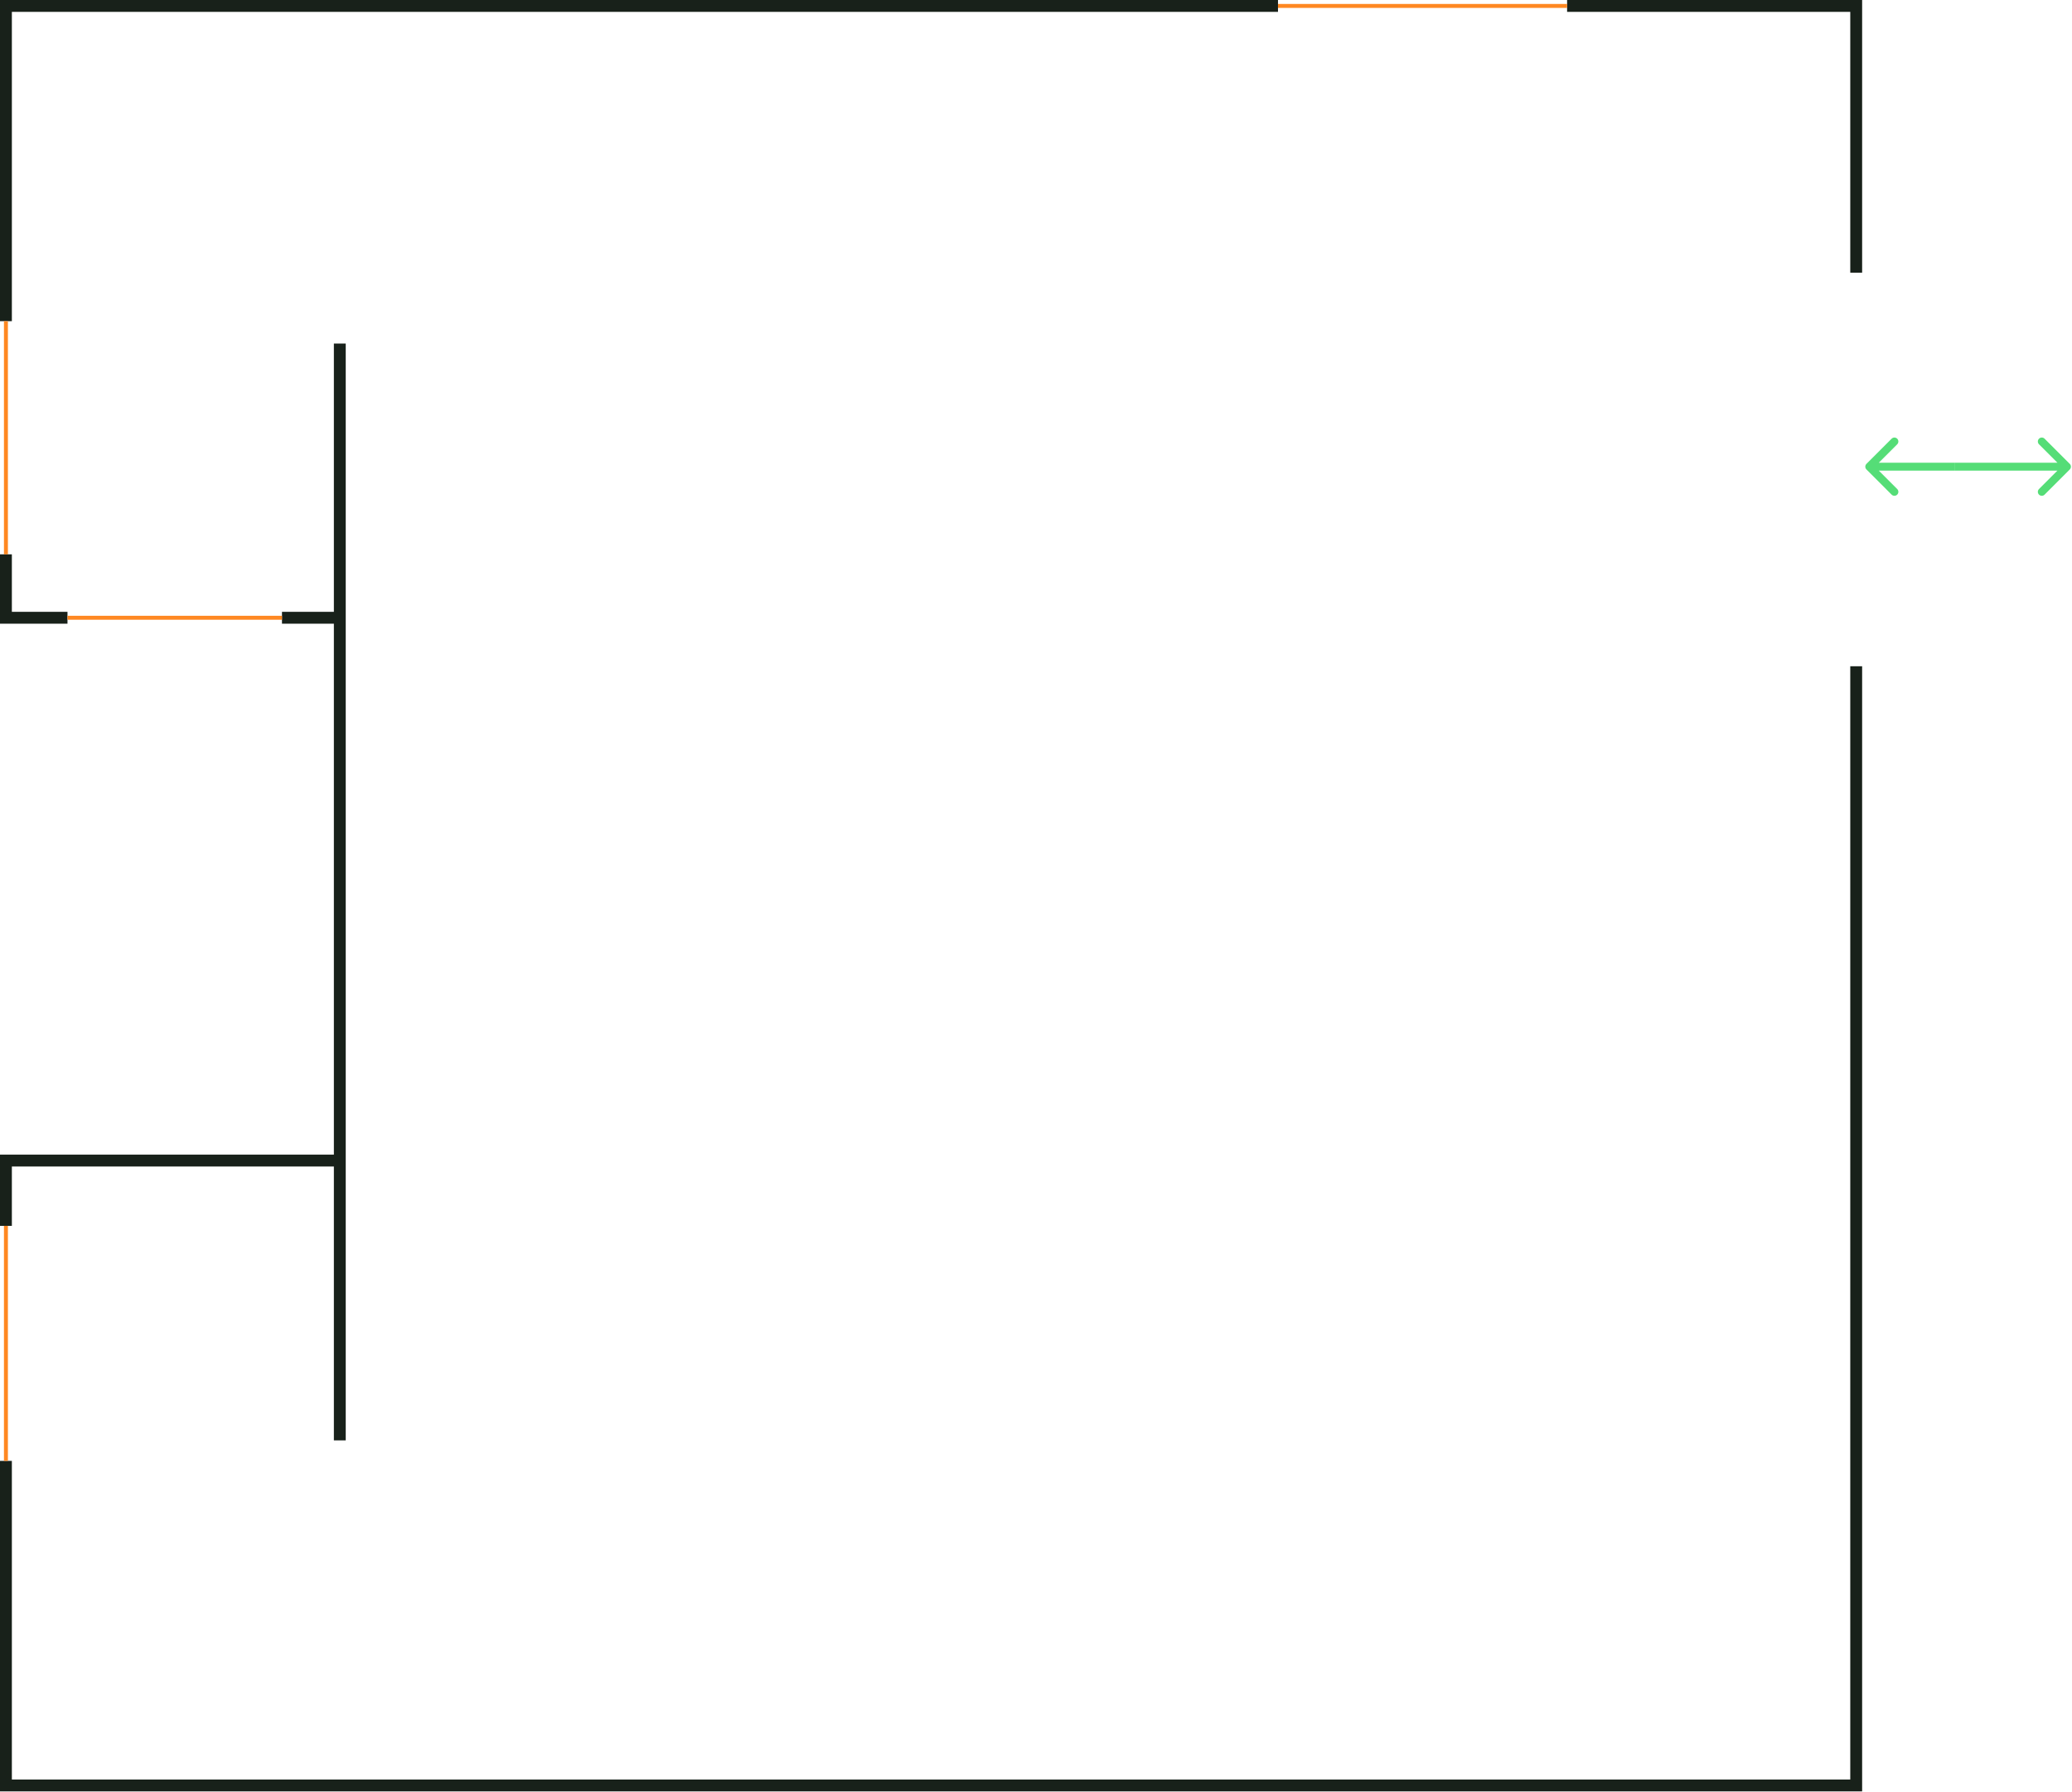
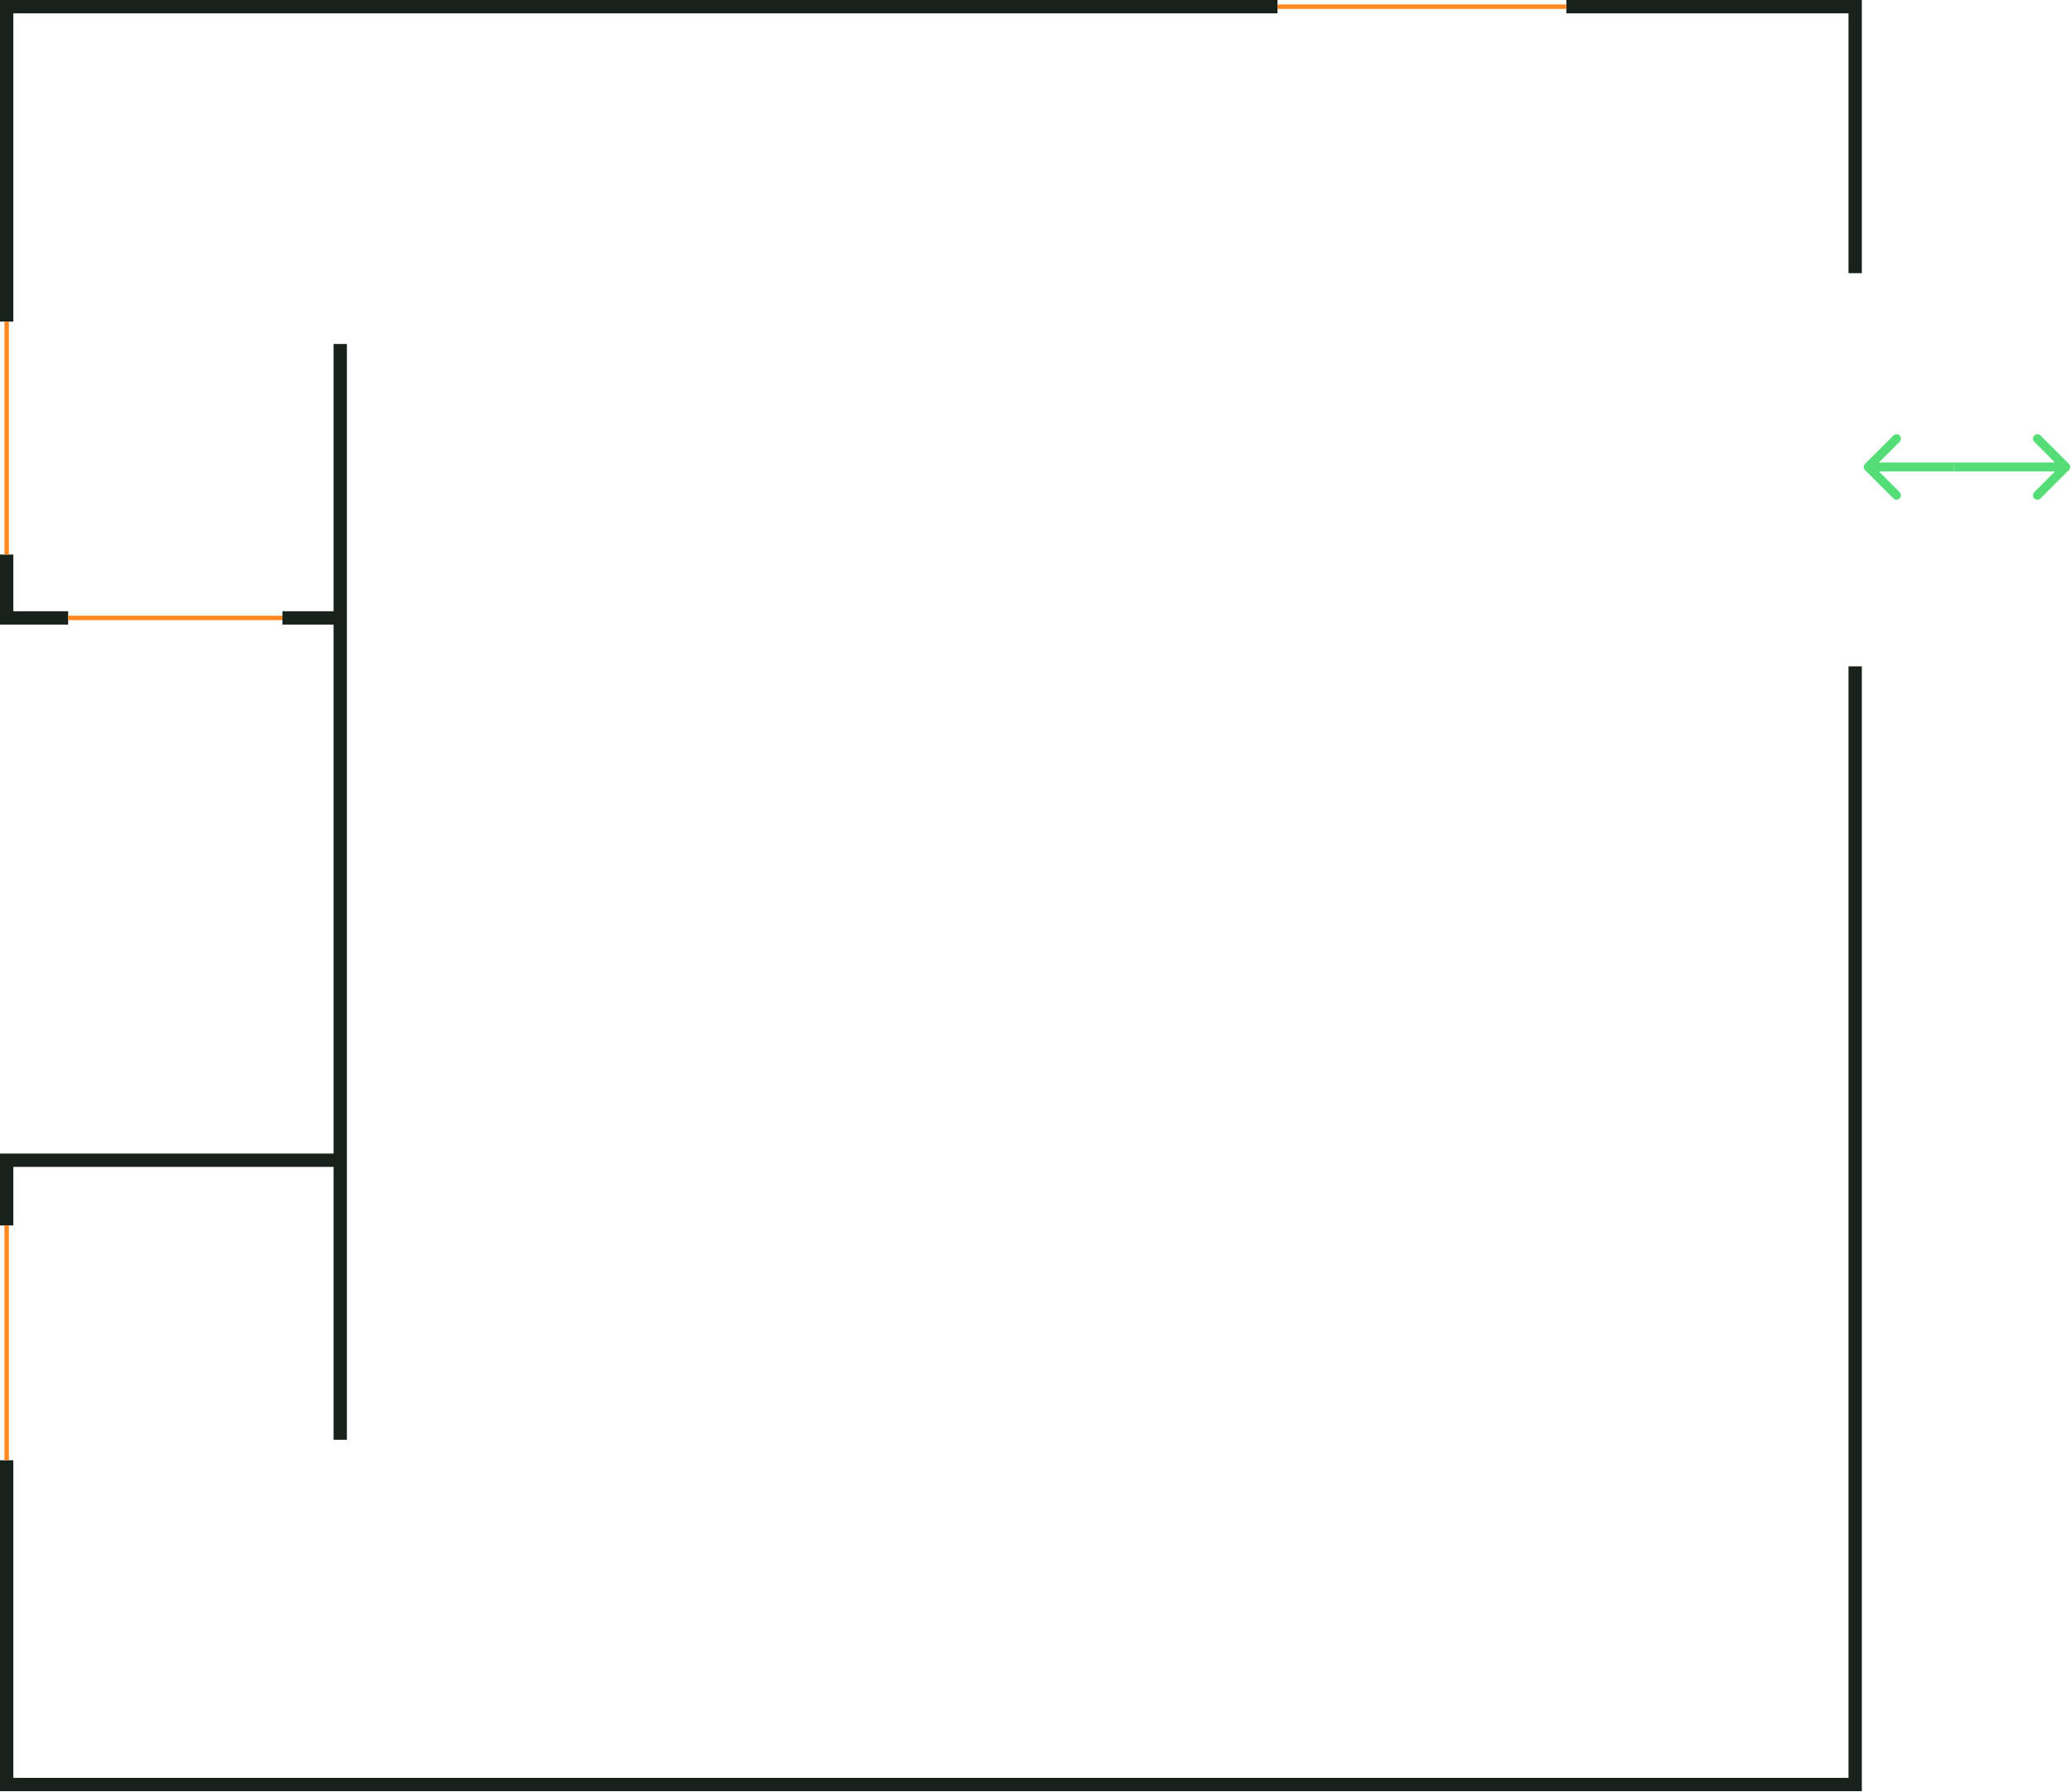
- <svg xmlns="http://www.w3.org/2000/svg" width="524" height="453" viewBox="0 0 524 453" fill="none">
-   <path d="M85.934 156.217V293.481M85.934 156.217H71.311M85.934 156.217V86.877M85.934 293.481H1.5V309.991M85.934 293.481V364.236M1.5 81.217V1.5H323.198M1.5 140.179V156.217H17.066M1.5 369.425V451.5H469.425V395.84V296.311V168.481M469.425 68.953V1.5H396.311" stroke="#18211A" stroke-width="3" />
-   <path d="M323.198 1.5H396.311" stroke="#FF8822" />
-   <path d="M1.5 309.991V369.425" stroke="#FF8822" />
-   <path d="M17.066 156.217H71.311" stroke="#FF8822" />
-   <path d="M1.5 81.217V140.179" stroke="#FF8822" />
-   <path d="M523.433 118.717C523.824 118.326 523.824 117.693 523.433 117.302L517.069 110.938C516.679 110.548 516.046 110.548 515.655 110.938C515.265 111.329 515.265 111.962 515.655 112.353L521.312 118.009L515.655 123.666C515.265 124.057 515.265 124.69 515.655 125.081C516.046 125.471 516.679 125.471 517.069 125.081L523.433 118.717ZM494.424 119.009L522.726 119.009L522.726 117.009L494.424 117.009L494.424 119.009Z" fill="#55DD77" />
-   <path d="M472.019 117.302C471.629 117.693 471.629 118.326 472.019 118.717L478.383 125.081C478.774 125.471 479.407 125.471 479.797 125.081C480.188 124.69 480.188 124.057 479.797 123.666L474.14 118.009L479.797 112.353C480.188 111.962 480.188 111.329 479.797 110.938C479.407 110.548 478.774 110.548 478.383 110.938L472.019 117.302ZM494.424 117.009H472.726V119.009H494.424V117.009Z" fill="#55DD77" />
+ <svg xmlns="http://www.w3.org/2000/svg" width="466" height="403" viewBox="0 0 466 403" fill="none">
+   <path d="M76.552 139.026V261.039M76.552 139.026H63.554M76.552 139.026V77.391M76.552 261.039H1.5V275.714M76.552 261.039V323.932M1.5 72.359V1.5H287.454M1.5 124.77V139.026H15.336M1.5 328.544V401.5H417.433V352.024V263.555V149.928M417.433 61.458V1.5H352.443" stroke="#18211A" stroke-width="3" />
+   <path d="M287.454 1.5H352.444" stroke="#FF8822" />
+   <path d="M1.5 275.714V328.544" stroke="#FF8822" />
+   <path d="M15.336 139.026H63.554" stroke="#FF8822" />
+   <path d="M1.5 72.36V124.77" stroke="#FF8822" />
+   <path d="M465.519 105.771C465.91 105.381 465.91 104.747 465.519 104.357L459.155 97.993C458.765 97.602 458.131 97.602 457.741 97.993C457.35 98.383 457.35 99.017 457.741 99.407L463.398 105.064L457.741 110.721C457.35 111.111 457.35 111.745 457.741 112.135C458.131 112.526 458.765 112.526 459.155 112.135L465.519 105.771ZM439.655 106.064L464.812 106.064L464.812 104.064L439.655 104.064L439.655 106.064Z" fill="#55DD77" />
+   <path d="M419.66 104.357C419.27 104.747 419.27 105.381 419.66 105.771L426.024 112.135C426.415 112.526 427.048 112.526 427.439 112.135C427.829 111.745 427.829 111.111 427.439 110.721L421.782 105.064L427.439 99.407C427.829 99.017 427.829 98.383 427.439 97.993C427.048 97.602 426.415 97.602 426.024 97.993L419.66 104.357ZM439.655 104.064H420.368V106.064H439.655V104.064Z" fill="#55DD77" />
</svg>
